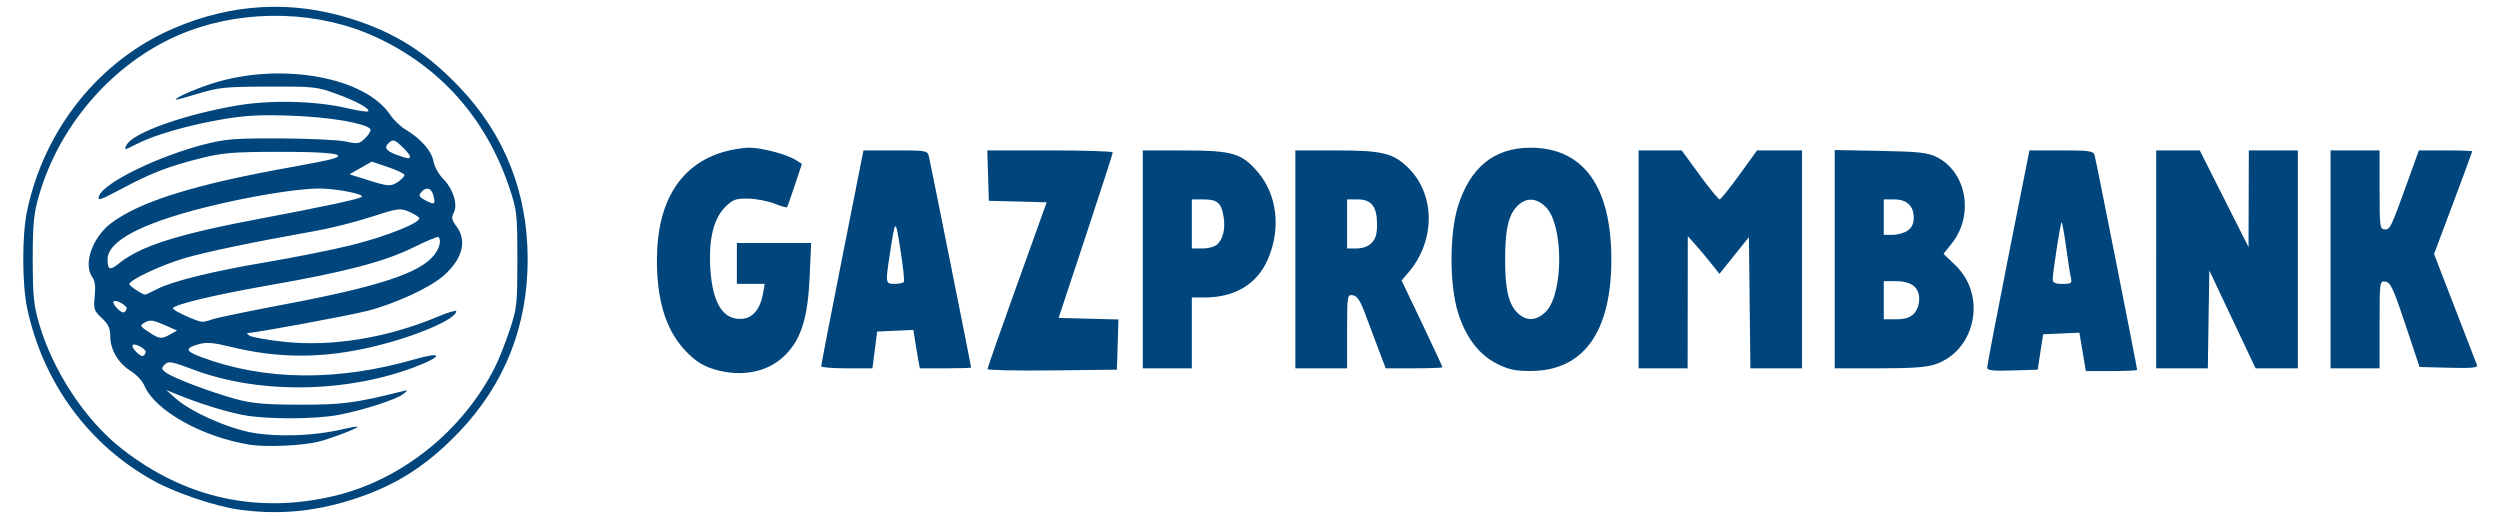
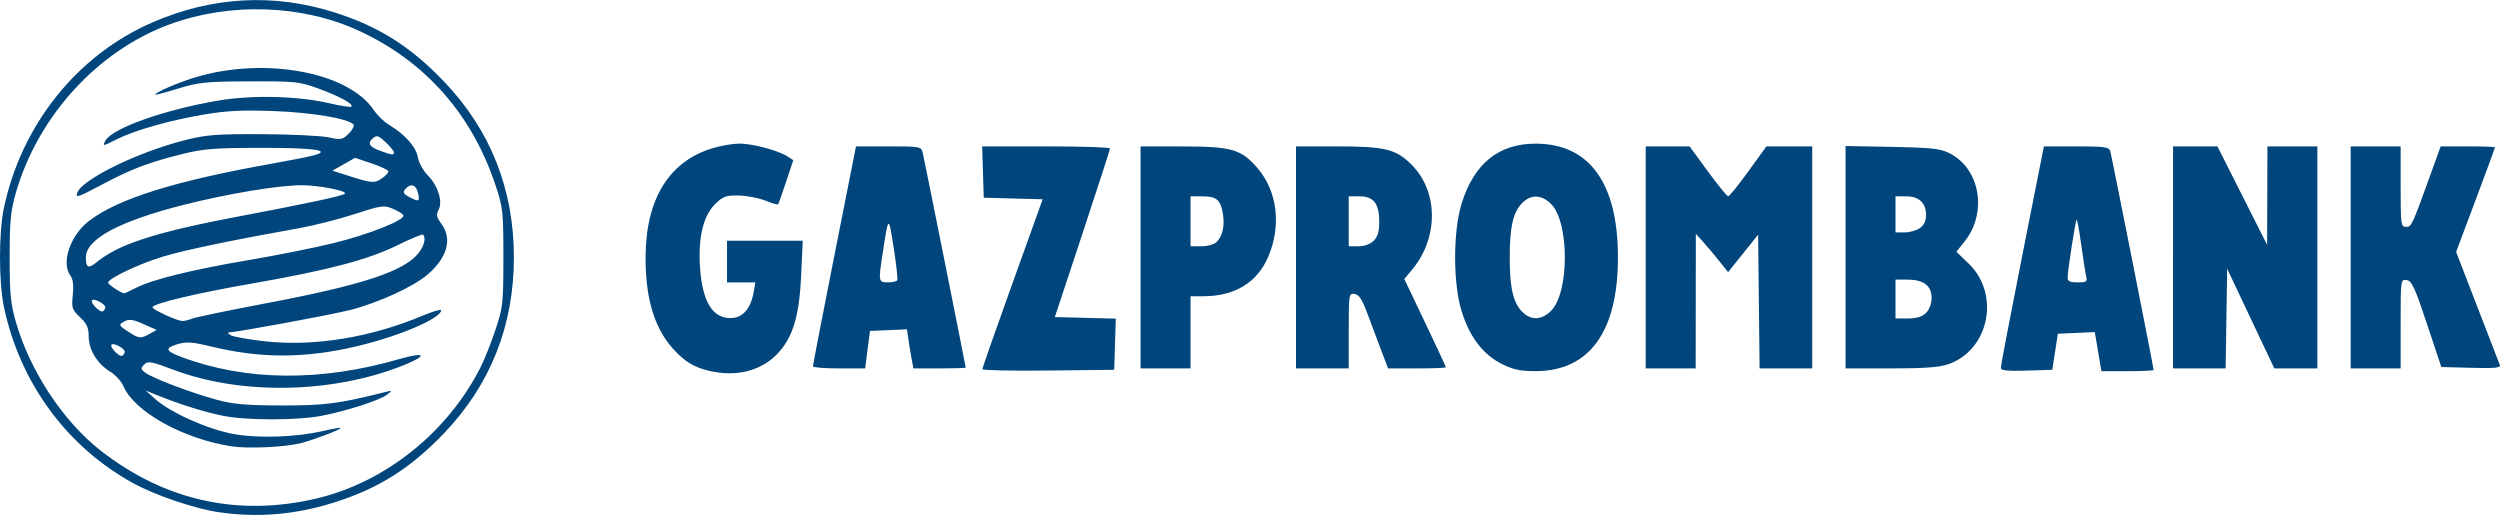
- <svg xmlns="http://www.w3.org/2000/svg" height="515" viewBox="-.15 -.797 288.496 60.494" width="2500">
+ <svg xmlns="http://www.w3.org/2000/svg" height="515" viewBox="0 0 288.24 59.36" width="2500">
  <path d="m25.263 59.052c-2.746-.391-7.337-1.944-9.898-3.348-7.665-4.201-13.072-11.576-14.917-20.347-.596-2.83-.598-8.539-.004-11.36 2.026-9.632 8.468-17.677 17.166-21.438 6.86-2.966 13.913-3.356 20.89-1.157 5.157 1.626 8.822 3.936 12.72 8.017 5.326 5.577 8.03 12.393 8.03 20.249s-2.704 14.67-8.03 20.249c-3.89 4.072-7.564 6.39-12.69 8.007-4.469 1.409-8.748 1.773-13.267 1.128zm11.136-1.564c7.97-1.849 15.214-7.63 19.022-15.18.444-.88 1.214-2.824 1.712-4.32.855-2.57.905-3.028.905-8.32s-.05-5.75-.905-8.32c-2.724-8.19-8.105-14.277-15.735-17.802-6.57-3.036-14.904-3.312-21.895-.726-8.276 3.06-15.143 10.597-17.673 19.398-.604 2.099-.716 3.269-.716 7.45 0 4.18.112 5.35.716 7.45 1.618 5.626 5.445 11.438 9.748 14.804 7.374 5.77 15.799 7.66 24.821 5.566zm-9.756-6.043c-5.581-.882-11.175-4.005-12.409-6.929-.23-.545-.931-1.308-1.558-1.696-1.492-.922-2.453-2.517-2.453-4.071 0-.977-.214-1.445-.999-2.186-.924-.872-.985-1.062-.83-2.565.115-1.116.027-1.816-.282-2.238-1.09-1.491.001-4.661 2.175-6.316 3.38-2.573 9.974-4.622 21.376-6.64 2.024-.358 4.112-.778 4.64-.934 1.919-.567-.204-.842-6.4-.832-5.216.009-6.49.112-8.96.73-3.872.968-5.85 1.727-9.346 3.588-2.602 1.385-2.915 1.485-2.69.86.563-1.557 6.961-4.681 12.433-6.07 2.438-.62 3.593-.71 8.883-.685 3.344.015 6.785.18 7.647.365 1.465.315 1.618.285 2.359-.456.436-.435.667-.908.513-1.05-.74-.683-4.787-1.358-9.118-1.52-3.61-.136-5.438-.05-7.997.378-4.065.68-8.11 1.829-10.242 2.909-1.553.787-1.59.79-1.235.126.768-1.433 6.875-3.598 13.08-4.635 3.918-.656 9.127-.522 12.775.326 1.289.3 2.417.47 2.508.38.287-.287-1.376-1.2-3.795-2.082-2.208-.805-2.641-.85-7.935-.83-5.047.018-5.861.1-8.24.83-1.452.445-2.64.762-2.64.704 0-.266 2.619-1.397 4.644-2.006 7.948-2.392 17.606-.614 20.552 3.782.403.602 1.199 1.372 1.768 1.712 1.812 1.08 3.098 2.53 3.313 3.733.112.628.617 1.553 1.121 2.057 1.182 1.18 1.775 3.048 1.268 3.995-.304.567-.246.85.332 1.632 1.255 1.698.688 3.832-1.537 5.785-1.605 1.41-5.715 3.303-8.964 4.13-2.212.562-13.015 2.56-14.017 2.591-.176.006-.075.153.225.328s2.063.488 3.917.695c5.65.631 12.189-.427 18.178-2.943 1.188-.499 2.16-.788 2.16-.641 0 .938-4.822 2.997-9.76 4.166-5.958 1.41-11.129 1.409-16.86-.006-1.877-.463-2.73-.534-3.59-.296-1.705.47-1.649.815.249 1.525 7.462 2.792 16.069 2.874 25.167.238 3.004-.87 3.294-.415.46.721-8.135 3.26-18.672 3.474-26.486.536-2.628-.988-2.991-1.054-3.42-.62-.427.433-.412.538.142.948.858.636 5.26 2.306 8.168 3.099 1.946.53 3.395.66 7.53.671 4.968.014 6.545-.19 12-1.557.778-.195.783-.187.166.312-.77.623-4.714 1.897-7.54 2.437-2.843.543-8.646.546-11.346.007-2.168-.433-5.035-1.33-7.68-2.405l-1.28-.52 1.12.99c1.807 1.596 6.073 3.499 9.035 4.03 2.917.524 7.22.37 10.408-.37 1.007-.235 1.874-.384 1.926-.332.139.14-3.091 1.377-4.57 1.75-1.87.474-6.147.667-8.059.365zm-12.26-10.905c0-.373-1.277-1.062-1.52-.82-.266.267.913 1.485 1.242 1.281.153-.094.278-.301.278-.46zm2.88-2.062.8-.447-1.517-.675c-1.21-.539-1.651-.602-2.187-.316-.738.395-.704.471.581 1.295 1.082.694 1.312.708 2.323.143zm4.935-1.76c.45-.172 4.239-.958 8.42-1.748 11.174-2.11 15.986-3.696 17.652-5.814.64-.814.865-1.749.507-2.107-.091-.091-1.423.458-2.96 1.22-3.333 1.653-8.014 2.885-16.755 4.41-6.534 1.14-11.48 2.322-11.48 2.744 0 .257 2.766 1.534 3.42 1.579.208.014.747-.114 1.196-.285zm-10.055-1.298c0-.373-1.277-1.062-1.52-.82-.266.267.913 1.485 1.242 1.281.153-.094.278-.301.278-.46zm3.537-2.241c1.9-.97 6.493-2.102 12.943-3.193 3.168-.535 7.56-1.412 9.76-1.948 4.195-1.023 8.438-2.72 8.113-3.247-.106-.17-.667-.507-1.249-.75-.975-.408-1.312-.36-4.36.632-1.818.59-4.672 1.318-6.344 1.617-7.66 1.367-13.18 2.516-15.68 3.264-2.766.827-6.4 2.546-6.4 3.028 0 .21 1.453 1.178 1.852 1.233.051.007.665-.28 1.365-.636zm-1.662-4.693c2.692-1.195 6.614-2.231 13.099-3.461 8.585-1.629 12.349-2.434 12.642-2.705.343-.317-3.006-.972-4.971-.972-2.666 0-8.499.969-13.593 2.257-7.423 1.878-11.292 3.952-11.292 6.053 0 1.275.297 1.366 1.404.43.548-.462 1.768-1.184 2.711-1.602zm34.157-6.323c-.227-.903-.87-1.06-1.455-.357-.308.372-.21.548.521.932 1.08.567 1.202.491.934-.575zm-4.104-1.633c.392-.274.712-.621.712-.771s-.866-.565-1.923-.922l-1.923-.65-1.308.744-1.308.743 2.031.643c2.55.808 2.846.825 3.72.213zm1.352-2.962c0-.143-.427-.67-.949-1.17-.803-.769-1.025-.844-1.45-.491-.702.582-.464 1.011.818 1.474 1.356.49 1.58.517 1.58.187zm36.39 25.19c-1.81-.426-2.868-1.065-4.197-2.535-2.193-2.428-3.221-5.89-3.182-10.715.055-6.637 2.752-10.955 7.776-12.447.95-.282 2.325-.513 3.053-.513 1.488 0 4.439.784 5.5 1.461l.7.447-.826 2.486c-.454 1.367-.87 2.54-.926 2.606s-.716-.126-1.467-.426c-.751-.301-2.122-.565-3.047-.586-1.452-.034-1.816.089-2.66.897-1.416 1.357-2.034 3.77-1.84 7.183.242 4.24 1.525 6.26 3.829 6.03 1.184-.117 2.053-1.186 2.356-2.898l.212-1.2h-3.271v-4.8h8.726l-.173 3.92c-.211 4.798-.97 7.283-2.801 9.17-1.873 1.93-4.726 2.635-7.763 1.92zm31.45-.204c0-.136 1.564-4.598 3.477-9.916l3.476-9.67-3.396-.09-3.397-.09-.092-2.96-.092-2.96h7.372c4.054 0 7.37.108 7.368.24s-1.434 4.56-3.182 9.84l-3.18 9.6 3.515.09 3.514.09-.091 2.95-.092 2.95-7.6.085c-4.18.048-7.6-.024-7.6-.16zm59.89-.6c-2.147-1.071-3.696-3.09-4.618-6.023-1.02-3.24-1.02-9.287 0-12.527 1.441-4.581 4.289-6.863 8.55-6.85 6.18.02 9.458 4.564 9.458 13.114s-3.277 13.093-9.458 13.113c-1.8.005-2.596-.162-3.931-.828zm5.69-6.137c2.102-2.102 2.102-10.196 0-12.299-1.1-1.1-2.313-1.147-3.329-.131-1.059 1.059-1.448 2.746-1.448 6.28s.39 5.222 1.448 6.282c1.016 1.015 2.229.968 3.328-.132zm51.846 6.583c-.008-.227 1.106-6.064 2.474-12.972l2.49-12.56h3.743c3.288 0 3.764.068 3.91.56.164.548 4.997 24.941 4.997 25.219 0 .077-1.355.14-3.011.14h-3.011l-.38-2.253-.38-2.254-2.13.094-2.128.094-.32 2.08-.32 2.08-2.96.092c-2.243.07-2.964-.008-2.974-.32zm9.834-10.572c-.092-.396-.351-2.05-.574-3.673s-.46-2.9-.525-2.835c-.14.14-1.027 5.855-1.036 6.668-.004.43.26.56 1.15.56 1.033 0 1.136-.076.985-.72zm-146.793 10.4c-.008-.132 1.106-5.892 2.475-12.8l2.488-12.56h3.76c3.633 0 3.764.024 3.93.72.187.78 4.96 24.636 4.96 24.788 0 .05-1.356.092-3.014.092h-3.014l-.169-.88a73.784 73.784 0 0 1 -.376-2.254l-.207-1.374-2.13.094-2.13.094-.277 2.16-.277 2.16h-3.003c-1.651 0-3.009-.108-3.016-.24zm9.718-9.92c.078-.132-.107-1.824-.411-3.76-.598-3.802-.588-3.808-1.291.8-.475 3.115-.46 3.2.619 3.2.517 0 1.005-.108 1.083-.24zm28.056-2.64v-12.8l4.88.007c5.651.008 6.74.326 8.617 2.52 2.283 2.666 2.754 6.641 1.213 10.223-1.274 2.962-3.867 4.53-7.492 4.53h-1.458v8.32h-5.76zm8.776-1.783c.677-.677.94-1.856.718-3.223-.264-1.627-.731-2.034-2.334-2.034h-1.4v5.76h1.257c.715 0 1.473-.217 1.76-.503zm9.144 1.783v-12.8h4.683c5.557 0 6.84.311 8.627 2.095 3.136 3.131 3.145 8.49.021 12.189l-.848 1.004 2.399 5.025c1.318 2.764 2.398 5.084 2.398 5.156s-1.5.13-3.332.13h-3.332l-.82-2.16a861.863 861.863 0 0 1 -1.592-4.24c-.58-1.557-.943-2.105-1.449-2.182-.659-.1-.675.003-.675 4.24v4.343h-6.08zm8.96-1.92c.461-.462.64-1.067.64-2.17 0-2.103-.648-2.95-2.258-2.95h-1.262v5.76h1.12c.693 0 1.363-.244 1.76-.64zm31.36 1.92v-12.8h5.06l2.105 2.88c1.158 1.584 2.216 2.877 2.35 2.874.135-.003 1.18-1.3 2.323-2.88l2.078-2.874h5.284v25.6h-6.069l-.086-7.709-.085-7.708-1.731 2.16-1.731 2.16-.99-1.245a56.907 56.907 0 0 0 -1.859-2.212l-.87-.966-.01 7.76-.009 7.76h-5.76zm23.04-.021v-12.821l5.36.1c4.506.086 5.557.2 6.597.716 3.551 1.763 4.438 6.847 1.775 10.18l-.954 1.195 1.417 1.366c3.66 3.524 2.38 9.934-2.317 11.591-1.042.368-2.735.494-6.639.494h-5.24v-12.821zm9.28 6.42c.392-.391.64-1.066.64-1.741 0-1.4-.929-2.098-2.792-2.098h-1.368v4.48h1.44c1.013 0 1.63-.19 2.08-.64zm-.712-9.777c.477-.334.712-.828.712-1.495 0-1.407-.803-2.167-2.29-2.167h-1.23v4.16h1.048c.577 0 1.37-.224 1.76-.498zm29.192 3.378v-12.8h5.116l2.865 5.68 2.865 5.68.017-5.68.017-5.68h5.76v25.6h-4.965l-2.719-5.748-2.717-5.747-.088 5.747-.087 5.748h-6.065v-12.8zm20.48 0v-12.8h5.76v4.64c0 4.369.036 4.64.617 4.64.647 0 .678-.069 2.93-6.32l1.067-2.96h3.133c1.723 0 3.133.05 3.133.112s-1.009 2.8-2.241 6.085l-2.241 5.972 2.44 6.315 2.6 6.727c.124.323-.584.392-3.294.32l-3.452-.091-1.651-4.96c-1.406-4.222-1.755-4.976-2.347-5.063-.688-.1-.694-.055-.694 5.04v5.143h-5.76z" fill="#00457c" />
</svg>
